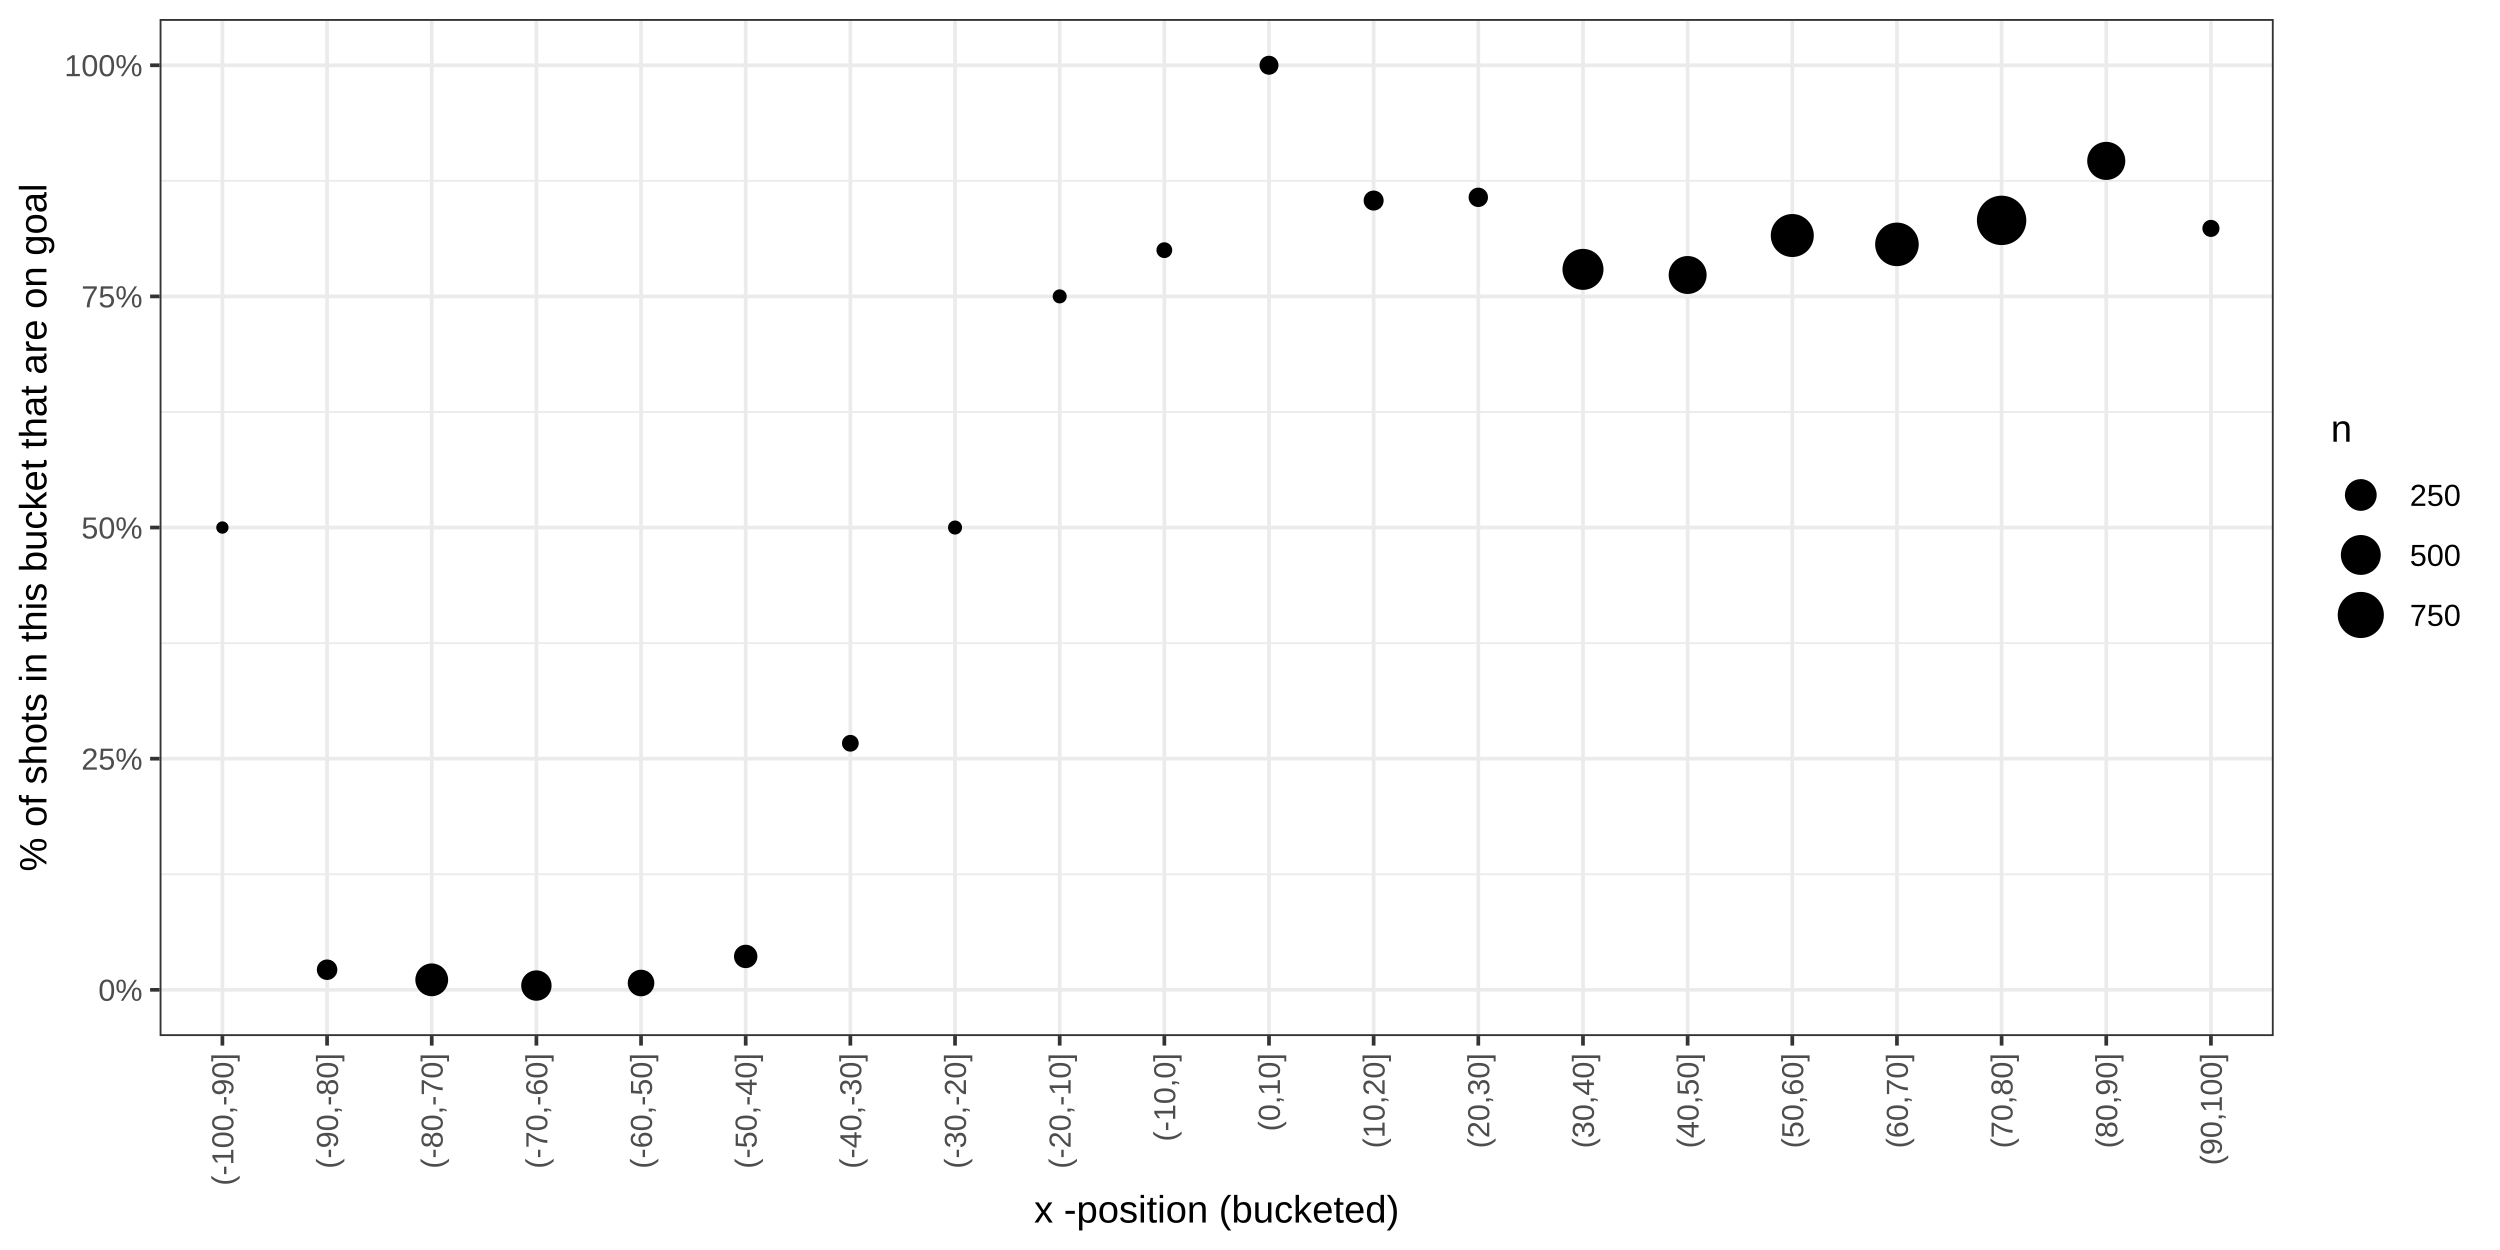
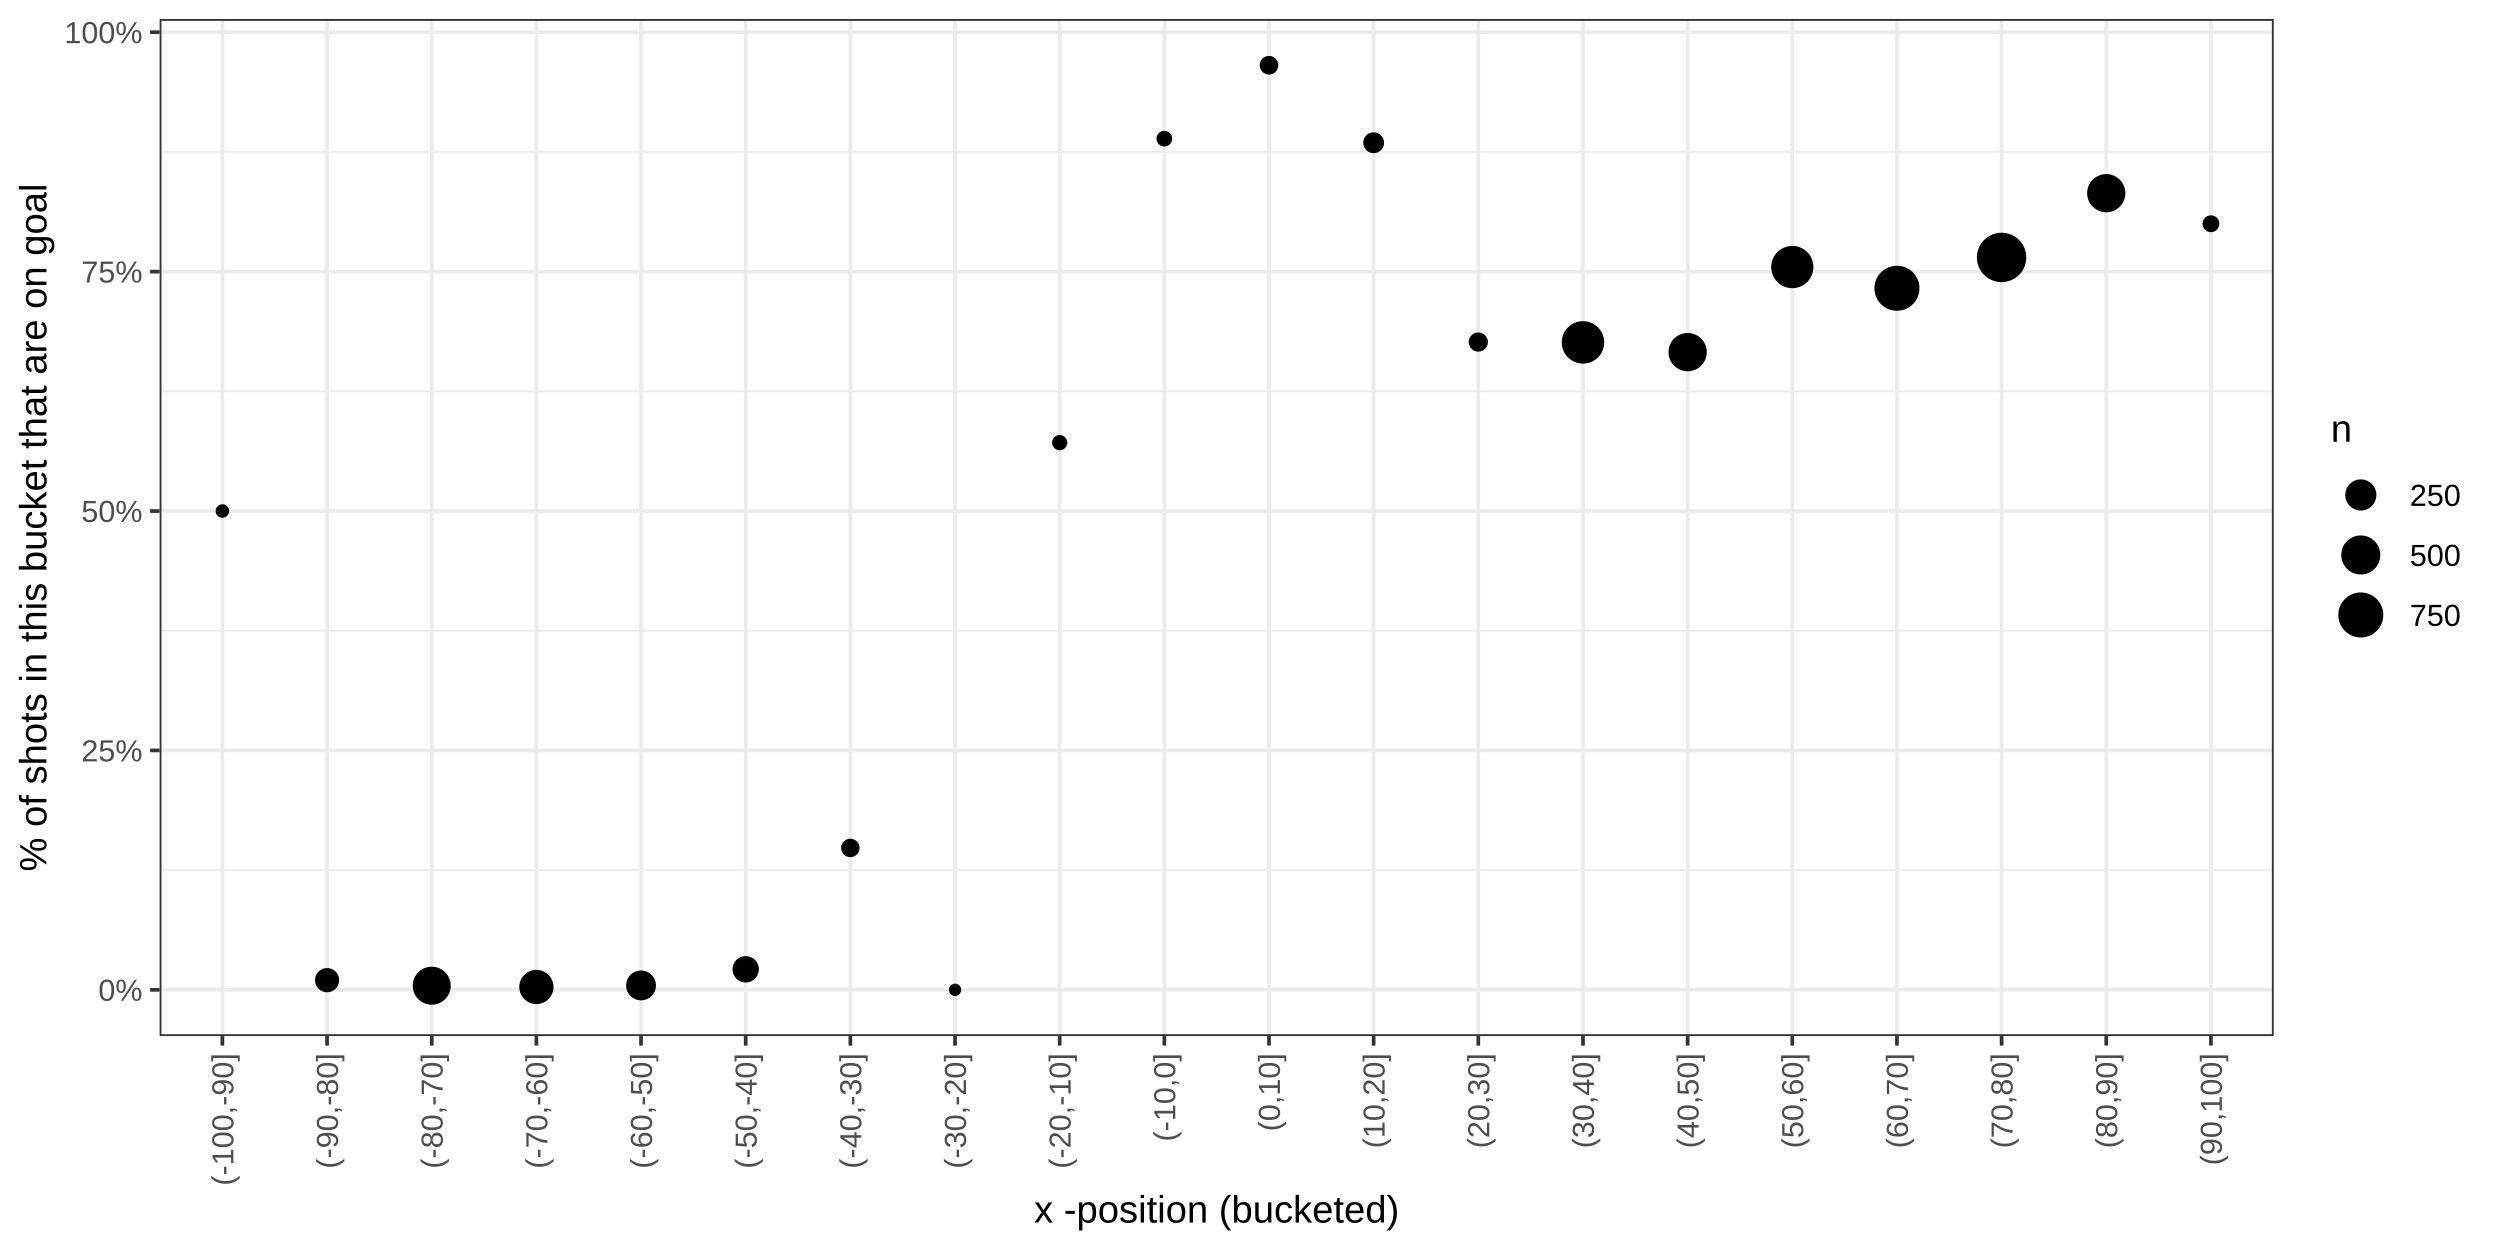
<svg xmlns="http://www.w3.org/2000/svg" class="svglite" width="720.00pt" height="360.00pt" viewBox="0 0 720.00 360.00">
  <defs>
    <style type="text/css">
    .svglite line, .svglite polyline, .svglite polygon, .svglite path, .svglite rect, .svglite circle {
      fill: none;
      stroke: #000000;
      stroke-linecap: round;
      stroke-linejoin: round;
      stroke-miterlimit: 10.00;
    }
    .svglite text {
      white-space: pre;
    }
  </style>
  </defs>
  <rect width="100%" height="100%" style="stroke: none; fill: #FFFFFF;" />
  <defs>
    <clipPath id="cpMC4wMHw3MjAuMDB8MC4wMHwzNjAuMDA=">
      <rect x="0.00" y="0.00" width="720.00" height="360.00" />
    </clipPath>
  </defs>
  <g clip-path="url(#cpMC4wMHw3MjAuMDB8MC4wMHwzNjAuMDA=)">
    <rect x="0.00" y="0.00" width="720.00" height="360.00" style="stroke-width: 1.07; stroke: #FFFFFF; fill: #FFFFFF;" />
  </g>
  <defs>
    <clipPath id="cpNDUuOTd8NjU0LjgzfDUuNDh8Mjk4LjM5">
      <rect x="45.97" y="5.48" width="608.86" height="292.91" />
    </clipPath>
  </defs>
  <g clip-path="url(#cpNDUuOTd8NjU0LjgzfDUuNDh8Mjk4LjM5)">
    <rect x="45.97" y="5.48" width="608.86" height="292.91" style="stroke-width: 1.07; stroke: none; fill: #FFFFFF;" />
-     <polyline points="45.97,251.79 654.83,251.79 " style="stroke-width: 0.53; stroke: #EBEBEB; stroke-linecap: butt;" />
-     <polyline points="45.97,185.22 654.83,185.22 " style="stroke-width: 0.53; stroke: #EBEBEB; stroke-linecap: butt;" />
-     <polyline points="45.97,118.65 654.83,118.65 " style="stroke-width: 0.53; stroke: #EBEBEB; stroke-linecap: butt;" />
-     <polyline points="45.97,52.08 654.83,52.08 " style="stroke-width: 0.53; stroke: #EBEBEB; stroke-linecap: butt;" />
+     <polyline points="45.97,250.60 654.83,250.60 " style="stroke-width: 0.53; stroke: #EBEBEB; stroke-linecap: butt;" />
+     <polyline points="45.97,181.65 654.83,181.65 " style="stroke-width: 0.53; stroke: #EBEBEB; stroke-linecap: butt;" />
+     <polyline points="45.97,112.70 654.83,112.70 " style="stroke-width: 0.53; stroke: #EBEBEB; stroke-linecap: butt;" />
+     <polyline points="45.97,43.76 654.83,43.76 " style="stroke-width: 0.53; stroke: #EBEBEB; stroke-linecap: butt;" />
    <polyline points="45.97,285.07 654.83,285.07 " style="stroke-width: 1.07; stroke: #EBEBEB; stroke-linecap: butt;" />
-     <polyline points="45.97,218.50 654.83,218.50 " style="stroke-width: 1.07; stroke: #EBEBEB; stroke-linecap: butt;" />
-     <polyline points="45.97,151.93 654.83,151.93 " style="stroke-width: 1.07; stroke: #EBEBEB; stroke-linecap: butt;" />
-     <polyline points="45.97,85.36 654.83,85.36 " style="stroke-width: 1.07; stroke: #EBEBEB; stroke-linecap: butt;" />
-     <polyline points="45.97,18.79 654.83,18.79 " style="stroke-width: 1.07; stroke: #EBEBEB; stroke-linecap: butt;" />
+     <polyline points="45.97,216.12 654.83,216.12 " style="stroke-width: 1.07; stroke: #EBEBEB; stroke-linecap: butt;" />
+     <polyline points="45.97,147.18 654.83,147.18 " style="stroke-width: 1.07; stroke: #EBEBEB; stroke-linecap: butt;" />
+     <polyline points="45.97,78.23 654.83,78.23 " style="stroke-width: 1.07; stroke: #EBEBEB; stroke-linecap: butt;" />
+     <polyline points="45.97,9.28 654.83,9.28 " style="stroke-width: 1.07; stroke: #EBEBEB; stroke-linecap: butt;" />
    <polyline points="64.05,298.39 64.05,5.48 " style="stroke-width: 1.07; stroke: #EBEBEB; stroke-linecap: butt;" />
    <polyline points="94.20,298.39 94.20,5.48 " style="stroke-width: 1.07; stroke: #EBEBEB; stroke-linecap: butt;" />
    <polyline points="124.34,298.39 124.34,5.48 " style="stroke-width: 1.07; stroke: #EBEBEB; stroke-linecap: butt;" />
    <polyline points="154.48,298.39 154.48,5.48 " style="stroke-width: 1.07; stroke: #EBEBEB; stroke-linecap: butt;" />
    <polyline points="184.62,298.39 184.62,5.48 " style="stroke-width: 1.07; stroke: #EBEBEB; stroke-linecap: butt;" />
    <polyline points="214.76,298.39 214.76,5.48 " style="stroke-width: 1.07; stroke: #EBEBEB; stroke-linecap: butt;" />
    <polyline points="244.90,298.39 244.90,5.48 " style="stroke-width: 1.07; stroke: #EBEBEB; stroke-linecap: butt;" />
    <polyline points="275.05,298.39 275.05,5.48 " style="stroke-width: 1.07; stroke: #EBEBEB; stroke-linecap: butt;" />
    <polyline points="305.19,298.39 305.19,5.48 " style="stroke-width: 1.07; stroke: #EBEBEB; stroke-linecap: butt;" />
    <polyline points="335.33,298.39 335.33,5.48 " style="stroke-width: 1.07; stroke: #EBEBEB; stroke-linecap: butt;" />
    <polyline points="365.47,298.39 365.47,5.48 " style="stroke-width: 1.07; stroke: #EBEBEB; stroke-linecap: butt;" />
    <polyline points="395.61,298.39 395.61,5.48 " style="stroke-width: 1.07; stroke: #EBEBEB; stroke-linecap: butt;" />
    <polyline points="425.75,298.39 425.75,5.48 " style="stroke-width: 1.07; stroke: #EBEBEB; stroke-linecap: butt;" />
    <polyline points="455.90,298.39 455.90,5.48 " style="stroke-width: 1.07; stroke: #EBEBEB; stroke-linecap: butt;" />
    <polyline points="486.04,298.39 486.04,5.48 " style="stroke-width: 1.07; stroke: #EBEBEB; stroke-linecap: butt;" />
    <polyline points="516.18,298.39 516.18,5.48 " style="stroke-width: 1.07; stroke: #EBEBEB; stroke-linecap: butt;" />
    <polyline points="546.32,298.39 546.32,5.48 " style="stroke-width: 1.07; stroke: #EBEBEB; stroke-linecap: butt;" />
    <polyline points="576.46,298.39 576.46,5.48 " style="stroke-width: 1.07; stroke: #EBEBEB; stroke-linecap: butt;" />
    <polyline points="606.60,298.39 606.60,5.48 " style="stroke-width: 1.07; stroke: #EBEBEB; stroke-linecap: butt;" />
    <polyline points="636.75,298.39 636.75,5.48 " style="stroke-width: 1.07; stroke: #EBEBEB; stroke-linecap: butt;" />
-     <circle cx="64.05" cy="151.93" r="1.42" style="stroke-width: 0.71; fill: #000000;" />
-     <circle cx="94.20" cy="279.28" r="2.60" style="stroke-width: 0.71; fill: #000000;" />
-     <circle cx="124.34" cy="282.19" r="4.37" style="stroke-width: 0.71; fill: #000000;" />
-     <circle cx="154.48" cy="283.84" r="4.03" style="stroke-width: 0.71; fill: #000000;" />
-     <circle cx="184.62" cy="283.11" r="3.48" style="stroke-width: 0.71; fill: #000000;" />
-     <circle cx="214.76" cy="275.45" r="3.02" style="stroke-width: 0.71; fill: #000000;" />
-     <circle cx="244.90" cy="214.06" r="2.06" style="stroke-width: 0.71; fill: #000000;" />
-     <circle cx="275.05" cy="151.93" r="1.67" style="stroke-width: 0.71; fill: #000000;" />
-     <circle cx="305.19" cy="85.36" r="1.67" style="stroke-width: 0.71; fill: #000000;" />
-     <circle cx="335.33" cy="72.05" r="1.92" style="stroke-width: 0.71; fill: #000000;" />
-     <circle cx="365.47" cy="18.79" r="2.38" style="stroke-width: 0.71; fill: #000000;" />
-     <circle cx="395.61" cy="57.76" r="2.53" style="stroke-width: 0.71; fill: #000000;" />
-     <circle cx="425.75" cy="56.83" r="2.44" style="stroke-width: 0.71; fill: #000000;" />
-     <circle cx="455.90" cy="77.58" r="5.55" style="stroke-width: 0.71; fill: #000000;" />
-     <circle cx="486.04" cy="79.20" r="5.11" style="stroke-width: 0.71; fill: #000000;" />
-     <circle cx="516.18" cy="67.83" r="5.84" style="stroke-width: 0.71; fill: #000000;" />
-     <circle cx="546.32" cy="70.38" r="5.92" style="stroke-width: 0.71; fill: #000000;" />
-     <circle cx="576.46" cy="63.47" r="6.76" style="stroke-width: 0.71; fill: #000000;" />
-     <circle cx="606.60" cy="46.34" r="5.13" style="stroke-width: 0.71; fill: #000000;" />
-     <circle cx="636.75" cy="65.78" r="2.11" style="stroke-width: 0.71; fill: #000000;" />
+     <circle cx="64.05" cy="147.18" r="1.59" style="stroke-width: 0.71; fill: #000000;" />
+     <circle cx="94.20" cy="282.29" r="3.13" style="stroke-width: 0.71; fill: #000000;" />
+     <circle cx="124.34" cy="283.88" r="5.12" style="stroke-width: 0.71; fill: #000000;" />
+     <circle cx="154.48" cy="284.25" r="4.58" style="stroke-width: 0.71; fill: #000000;" />
+     <circle cx="184.62" cy="283.80" r="3.95" style="stroke-width: 0.71; fill: #000000;" />
+     <circle cx="214.76" cy="279.16" r="3.45" style="stroke-width: 0.71; fill: #000000;" />
+     <circle cx="244.90" cy="244.21" r="2.30" style="stroke-width: 0.71; fill: #000000;" />
+     <circle cx="275.05" cy="285.07" r="1.42" style="stroke-width: 0.71; fill: #000000;" />
+     <circle cx="305.19" cy="127.48" r="1.84" style="stroke-width: 0.71; fill: #000000;" />
+     <circle cx="335.33" cy="39.93" r="1.91" style="stroke-width: 0.71; fill: #000000;" />
+     <circle cx="365.47" cy="18.79" r="2.33" style="stroke-width: 0.71; fill: #000000;" />
+     <circle cx="395.61" cy="41.11" r="2.65" style="stroke-width: 0.71; fill: #000000;" />
+     <circle cx="425.75" cy="98.51" r="2.41" style="stroke-width: 0.71; fill: #000000;" />
+     <circle cx="455.90" cy="98.61" r="5.76" style="stroke-width: 0.71; fill: #000000;" />
+     <circle cx="486.04" cy="101.41" r="5.16" style="stroke-width: 0.71; fill: #000000;" />
+     <circle cx="516.18" cy="76.91" r="5.73" style="stroke-width: 0.71; fill: #000000;" />
+     <circle cx="546.32" cy="83.02" r="6.13" style="stroke-width: 0.71; fill: #000000;" />
+     <circle cx="576.46" cy="74.14" r="6.76" style="stroke-width: 0.71; fill: #000000;" />
+     <circle cx="606.60" cy="55.64" r="5.15" style="stroke-width: 0.71; fill: #000000;" />
+     <circle cx="636.75" cy="64.44" r="2.07" style="stroke-width: 0.71; fill: #000000;" />
    <rect x="45.97" y="5.48" width="608.86" height="292.91" style="stroke-width: 1.07; stroke: #333333;" />
  </g>
  <g clip-path="url(#cpMC4wMHw3MjAuMDB8MC4wMHwzNjAuMDA=)">
    <text x="41.04" y="288.23" text-anchor="end" style="font-size: 8.80px;fill: #4D4D4D; font-family: &quot;Arial&quot;;" textLength="12.72px" lengthAdjust="spacingAndGlyphs">0%</text>
-     <text x="41.04" y="221.66" text-anchor="end" style="font-size: 8.80px;fill: #4D4D4D; font-family: &quot;Arial&quot;;" textLength="17.61px" lengthAdjust="spacingAndGlyphs">25%</text>
-     <text x="41.04" y="155.09" text-anchor="end" style="font-size: 8.80px;fill: #4D4D4D; font-family: &quot;Arial&quot;;" textLength="17.61px" lengthAdjust="spacingAndGlyphs">50%</text>
-     <text x="41.04" y="88.52" text-anchor="end" style="font-size: 8.80px;fill: #4D4D4D; font-family: &quot;Arial&quot;;" textLength="17.61px" lengthAdjust="spacingAndGlyphs">75%</text>
-     <text x="41.04" y="21.95" text-anchor="end" style="font-size: 8.80px;fill: #4D4D4D; font-family: &quot;Arial&quot;;" textLength="22.51px" lengthAdjust="spacingAndGlyphs">100%</text>
+     <text x="41.04" y="219.28" text-anchor="end" style="font-size: 8.80px;fill: #4D4D4D; font-family: &quot;Arial&quot;;" textLength="17.61px" lengthAdjust="spacingAndGlyphs">25%</text>
+     <text x="41.04" y="150.33" text-anchor="end" style="font-size: 8.80px;fill: #4D4D4D; font-family: &quot;Arial&quot;;" textLength="17.61px" lengthAdjust="spacingAndGlyphs">50%</text>
+     <text x="41.04" y="81.38" text-anchor="end" style="font-size: 8.80px;fill: #4D4D4D; font-family: &quot;Arial&quot;;" textLength="17.61px" lengthAdjust="spacingAndGlyphs">75%</text>
+     <text x="41.04" y="12.44" text-anchor="end" style="font-size: 8.80px;fill: #4D4D4D; font-family: &quot;Arial&quot;;" textLength="22.51px" lengthAdjust="spacingAndGlyphs">100%</text>
    <polyline points="43.23,285.07 45.97,285.07 " style="stroke-width: 1.07; stroke: #333333; stroke-linecap: butt;" />
-     <polyline points="43.23,218.50 45.97,218.50 " style="stroke-width: 1.07; stroke: #333333; stroke-linecap: butt;" />
-     <polyline points="43.23,151.93 45.97,151.93 " style="stroke-width: 1.07; stroke: #333333; stroke-linecap: butt;" />
-     <polyline points="43.23,85.36 45.97,85.36 " style="stroke-width: 1.07; stroke: #333333; stroke-linecap: butt;" />
-     <polyline points="43.23,18.79 45.97,18.79 " style="stroke-width: 1.07; stroke: #333333; stroke-linecap: butt;" />
+     <polyline points="43.23,216.12 45.97,216.12 " style="stroke-width: 1.07; stroke: #333333; stroke-linecap: butt;" />
+     <polyline points="43.23,147.18 45.97,147.18 " style="stroke-width: 1.07; stroke: #333333; stroke-linecap: butt;" />
+     <polyline points="43.23,78.23 45.97,78.23 " style="stroke-width: 1.07; stroke: #333333; stroke-linecap: butt;" />
+     <polyline points="43.23,9.28 45.97,9.28 " style="stroke-width: 1.07; stroke: #333333; stroke-linecap: butt;" />
    <polyline points="64.05,301.13 64.05,298.39 " style="stroke-width: 1.07; stroke: #333333; stroke-linecap: butt;" />
    <polyline points="94.20,301.13 94.20,298.39 " style="stroke-width: 1.07; stroke: #333333; stroke-linecap: butt;" />
    <polyline points="124.34,301.13 124.34,298.39 " style="stroke-width: 1.07; stroke: #333333; stroke-linecap: butt;" />
    <polyline points="154.48,301.13 154.48,298.39 " style="stroke-width: 1.07; stroke: #333333; stroke-linecap: butt;" />
    <polyline points="184.62,301.13 184.62,298.39 " style="stroke-width: 1.07; stroke: #333333; stroke-linecap: butt;" />
    <polyline points="214.76,301.13 214.76,298.39 " style="stroke-width: 1.07; stroke: #333333; stroke-linecap: butt;" />
    <polyline points="244.90,301.13 244.90,298.39 " style="stroke-width: 1.07; stroke: #333333; stroke-linecap: butt;" />
    <polyline points="275.05,301.13 275.05,298.39 " style="stroke-width: 1.07; stroke: #333333; stroke-linecap: butt;" />
    <polyline points="305.19,301.13 305.19,298.39 " style="stroke-width: 1.07; stroke: #333333; stroke-linecap: butt;" />
    <polyline points="335.33,301.13 335.33,298.39 " style="stroke-width: 1.07; stroke: #333333; stroke-linecap: butt;" />
    <polyline points="365.47,301.13 365.47,298.39 " style="stroke-width: 1.07; stroke: #333333; stroke-linecap: butt;" />
    <polyline points="395.61,301.13 395.61,298.39 " style="stroke-width: 1.07; stroke: #333333; stroke-linecap: butt;" />
    <polyline points="425.75,301.13 425.75,298.39 " style="stroke-width: 1.07; stroke: #333333; stroke-linecap: butt;" />
    <polyline points="455.90,301.13 455.90,298.39 " style="stroke-width: 1.07; stroke: #333333; stroke-linecap: butt;" />
    <polyline points="486.04,301.13 486.04,298.39 " style="stroke-width: 1.07; stroke: #333333; stroke-linecap: butt;" />
    <polyline points="516.18,301.13 516.18,298.39 " style="stroke-width: 1.07; stroke: #333333; stroke-linecap: butt;" />
    <polyline points="546.32,301.13 546.32,298.39 " style="stroke-width: 1.07; stroke: #333333; stroke-linecap: butt;" />
    <polyline points="576.46,301.13 576.46,298.39 " style="stroke-width: 1.07; stroke: #333333; stroke-linecap: butt;" />
    <polyline points="606.60,301.13 606.60,298.39 " style="stroke-width: 1.07; stroke: #333333; stroke-linecap: butt;" />
    <polyline points="636.75,301.13 636.75,298.39 " style="stroke-width: 1.07; stroke: #333333; stroke-linecap: butt;" />
    <text transform="translate(67.21,303.32) rotate(-90)" text-anchor="end" style="font-size: 8.80px;fill: #4D4D4D; font-family: &quot;Arial&quot;;" textLength="38.15px" lengthAdjust="spacingAndGlyphs">(-100,-90]</text>
    <text transform="translate(97.35,303.32) rotate(-90)" text-anchor="end" style="font-size: 8.80px;fill: #4D4D4D; font-family: &quot;Arial&quot;;" textLength="33.26px" lengthAdjust="spacingAndGlyphs">(-90,-80]</text>
    <text transform="translate(127.49,303.32) rotate(-90)" text-anchor="end" style="font-size: 8.80px;fill: #4D4D4D; font-family: &quot;Arial&quot;;" textLength="33.26px" lengthAdjust="spacingAndGlyphs">(-80,-70]</text>
    <text transform="translate(157.63,303.32) rotate(-90)" text-anchor="end" style="font-size: 8.80px;fill: #4D4D4D; font-family: &quot;Arial&quot;;" textLength="33.26px" lengthAdjust="spacingAndGlyphs">(-70,-60]</text>
    <text transform="translate(187.77,303.32) rotate(-90)" text-anchor="end" style="font-size: 8.80px;fill: #4D4D4D; font-family: &quot;Arial&quot;;" textLength="33.26px" lengthAdjust="spacingAndGlyphs">(-60,-50]</text>
    <text transform="translate(217.92,303.32) rotate(-90)" text-anchor="end" style="font-size: 8.80px;fill: #4D4D4D; font-family: &quot;Arial&quot;;" textLength="33.26px" lengthAdjust="spacingAndGlyphs">(-50,-40]</text>
    <text transform="translate(248.06,303.32) rotate(-90)" text-anchor="end" style="font-size: 8.80px;fill: #4D4D4D; font-family: &quot;Arial&quot;;" textLength="33.26px" lengthAdjust="spacingAndGlyphs">(-40,-30]</text>
    <text transform="translate(278.20,303.32) rotate(-90)" text-anchor="end" style="font-size: 8.80px;fill: #4D4D4D; font-family: &quot;Arial&quot;;" textLength="33.26px" lengthAdjust="spacingAndGlyphs">(-30,-20]</text>
    <text transform="translate(308.34,303.32) rotate(-90)" text-anchor="end" style="font-size: 8.80px;fill: #4D4D4D; font-family: &quot;Arial&quot;;" textLength="33.26px" lengthAdjust="spacingAndGlyphs">(-20,-10]</text>
    <text transform="translate(338.48,303.32) rotate(-90)" text-anchor="end" style="font-size: 8.80px;fill: #4D4D4D; font-family: &quot;Arial&quot;;" textLength="25.43px" lengthAdjust="spacingAndGlyphs">(-10,0]</text>
    <text transform="translate(368.62,303.32) rotate(-90)" text-anchor="end" style="font-size: 8.80px;fill: #4D4D4D; font-family: &quot;Arial&quot;;" textLength="22.50px" lengthAdjust="spacingAndGlyphs">(0,10]</text>
    <text transform="translate(398.77,303.32) rotate(-90)" text-anchor="end" style="font-size: 8.80px;fill: #4D4D4D; font-family: &quot;Arial&quot;;" textLength="27.40px" lengthAdjust="spacingAndGlyphs">(10,20]</text>
    <text transform="translate(428.91,303.32) rotate(-90)" text-anchor="end" style="font-size: 8.80px;fill: #4D4D4D; font-family: &quot;Arial&quot;;" textLength="27.40px" lengthAdjust="spacingAndGlyphs">(20,30]</text>
    <text transform="translate(459.05,303.32) rotate(-90)" text-anchor="end" style="font-size: 8.80px;fill: #4D4D4D; font-family: &quot;Arial&quot;;" textLength="27.40px" lengthAdjust="spacingAndGlyphs">(30,40]</text>
    <text transform="translate(489.19,303.32) rotate(-90)" text-anchor="end" style="font-size: 8.80px;fill: #4D4D4D; font-family: &quot;Arial&quot;;" textLength="27.40px" lengthAdjust="spacingAndGlyphs">(40,50]</text>
    <text transform="translate(519.33,303.32) rotate(-90)" text-anchor="end" style="font-size: 8.80px;fill: #4D4D4D; font-family: &quot;Arial&quot;;" textLength="27.40px" lengthAdjust="spacingAndGlyphs">(50,60]</text>
    <text transform="translate(549.47,303.32) rotate(-90)" text-anchor="end" style="font-size: 8.80px;fill: #4D4D4D; font-family: &quot;Arial&quot;;" textLength="27.40px" lengthAdjust="spacingAndGlyphs">(60,70]</text>
    <text transform="translate(579.62,303.32) rotate(-90)" text-anchor="end" style="font-size: 8.80px;fill: #4D4D4D; font-family: &quot;Arial&quot;;" textLength="27.40px" lengthAdjust="spacingAndGlyphs">(70,80]</text>
    <text transform="translate(609.76,303.32) rotate(-90)" text-anchor="end" style="font-size: 8.80px;fill: #4D4D4D; font-family: &quot;Arial&quot;;" textLength="27.40px" lengthAdjust="spacingAndGlyphs">(80,90]</text>
    <text transform="translate(639.90,303.32) rotate(-90)" text-anchor="end" style="font-size: 8.80px;fill: #4D4D4D; font-family: &quot;Arial&quot;;" textLength="32.29px" lengthAdjust="spacingAndGlyphs">(90,100]</text>
    <text x="350.40" y="352.10" text-anchor="middle" style="font-size: 11.00px; font-family: &quot;Arial&quot;;" textLength="105.17px" lengthAdjust="spacingAndGlyphs">x -position (bucketed)</text>
    <text transform="translate(13.37,151.93) rotate(-90)" text-anchor="middle" style="font-size: 11.00px; font-family: &quot;Arial&quot;;" textLength="198.10px" lengthAdjust="spacingAndGlyphs">% of shots in this bucket that are on goal</text>
    <rect x="665.79" y="112.63" width="48.73" height="78.60" style="stroke-width: 1.07; stroke: none; fill: #FFFFFF;" />
    <text x="671.27" y="127.22" style="font-size: 11.00px; font-family: &quot;Arial&quot;;" textLength="6.12px" lengthAdjust="spacingAndGlyphs">n</text>
    <rect x="671.27" y="133.91" width="17.28" height="17.28" style="stroke-width: 1.07; stroke: none; fill: #FFFFFF;" />
-     <circle cx="679.91" cy="142.55" r="4.22" style="stroke-width: 0.71; fill: #000000;" />
+     <circle cx="679.91" cy="142.55" r="4.14" style="stroke-width: 0.71; fill: #000000;" />
    <rect x="671.27" y="151.19" width="17.28" height="17.28" style="stroke-width: 1.07; stroke: none; fill: #FFFFFF;" />
-     <circle cx="679.91" cy="159.83" r="5.39" style="stroke-width: 0.71; fill: #000000;" />
+     <circle cx="679.91" cy="159.83" r="5.27" style="stroke-width: 0.71; fill: #000000;" />
    <rect x="671.27" y="168.47" width="17.28" height="17.28" style="stroke-width: 1.07; stroke: none; fill: #FFFFFF;" />
-     <circle cx="679.91" cy="177.11" r="6.29" style="stroke-width: 0.71; fill: #000000;" />
+     <circle cx="679.91" cy="177.11" r="6.13" style="stroke-width: 0.71; fill: #000000;" />
    <text x="694.03" y="145.70" style="font-size: 8.80px; font-family: &quot;Arial&quot;;" textLength="14.69px" lengthAdjust="spacingAndGlyphs">250</text>
    <text x="694.03" y="162.98" style="font-size: 8.80px; font-family: &quot;Arial&quot;;" textLength="14.69px" lengthAdjust="spacingAndGlyphs">500</text>
    <text x="694.03" y="180.26" style="font-size: 8.80px; font-family: &quot;Arial&quot;;" textLength="14.69px" lengthAdjust="spacingAndGlyphs">750</text>
  </g>
</svg>
